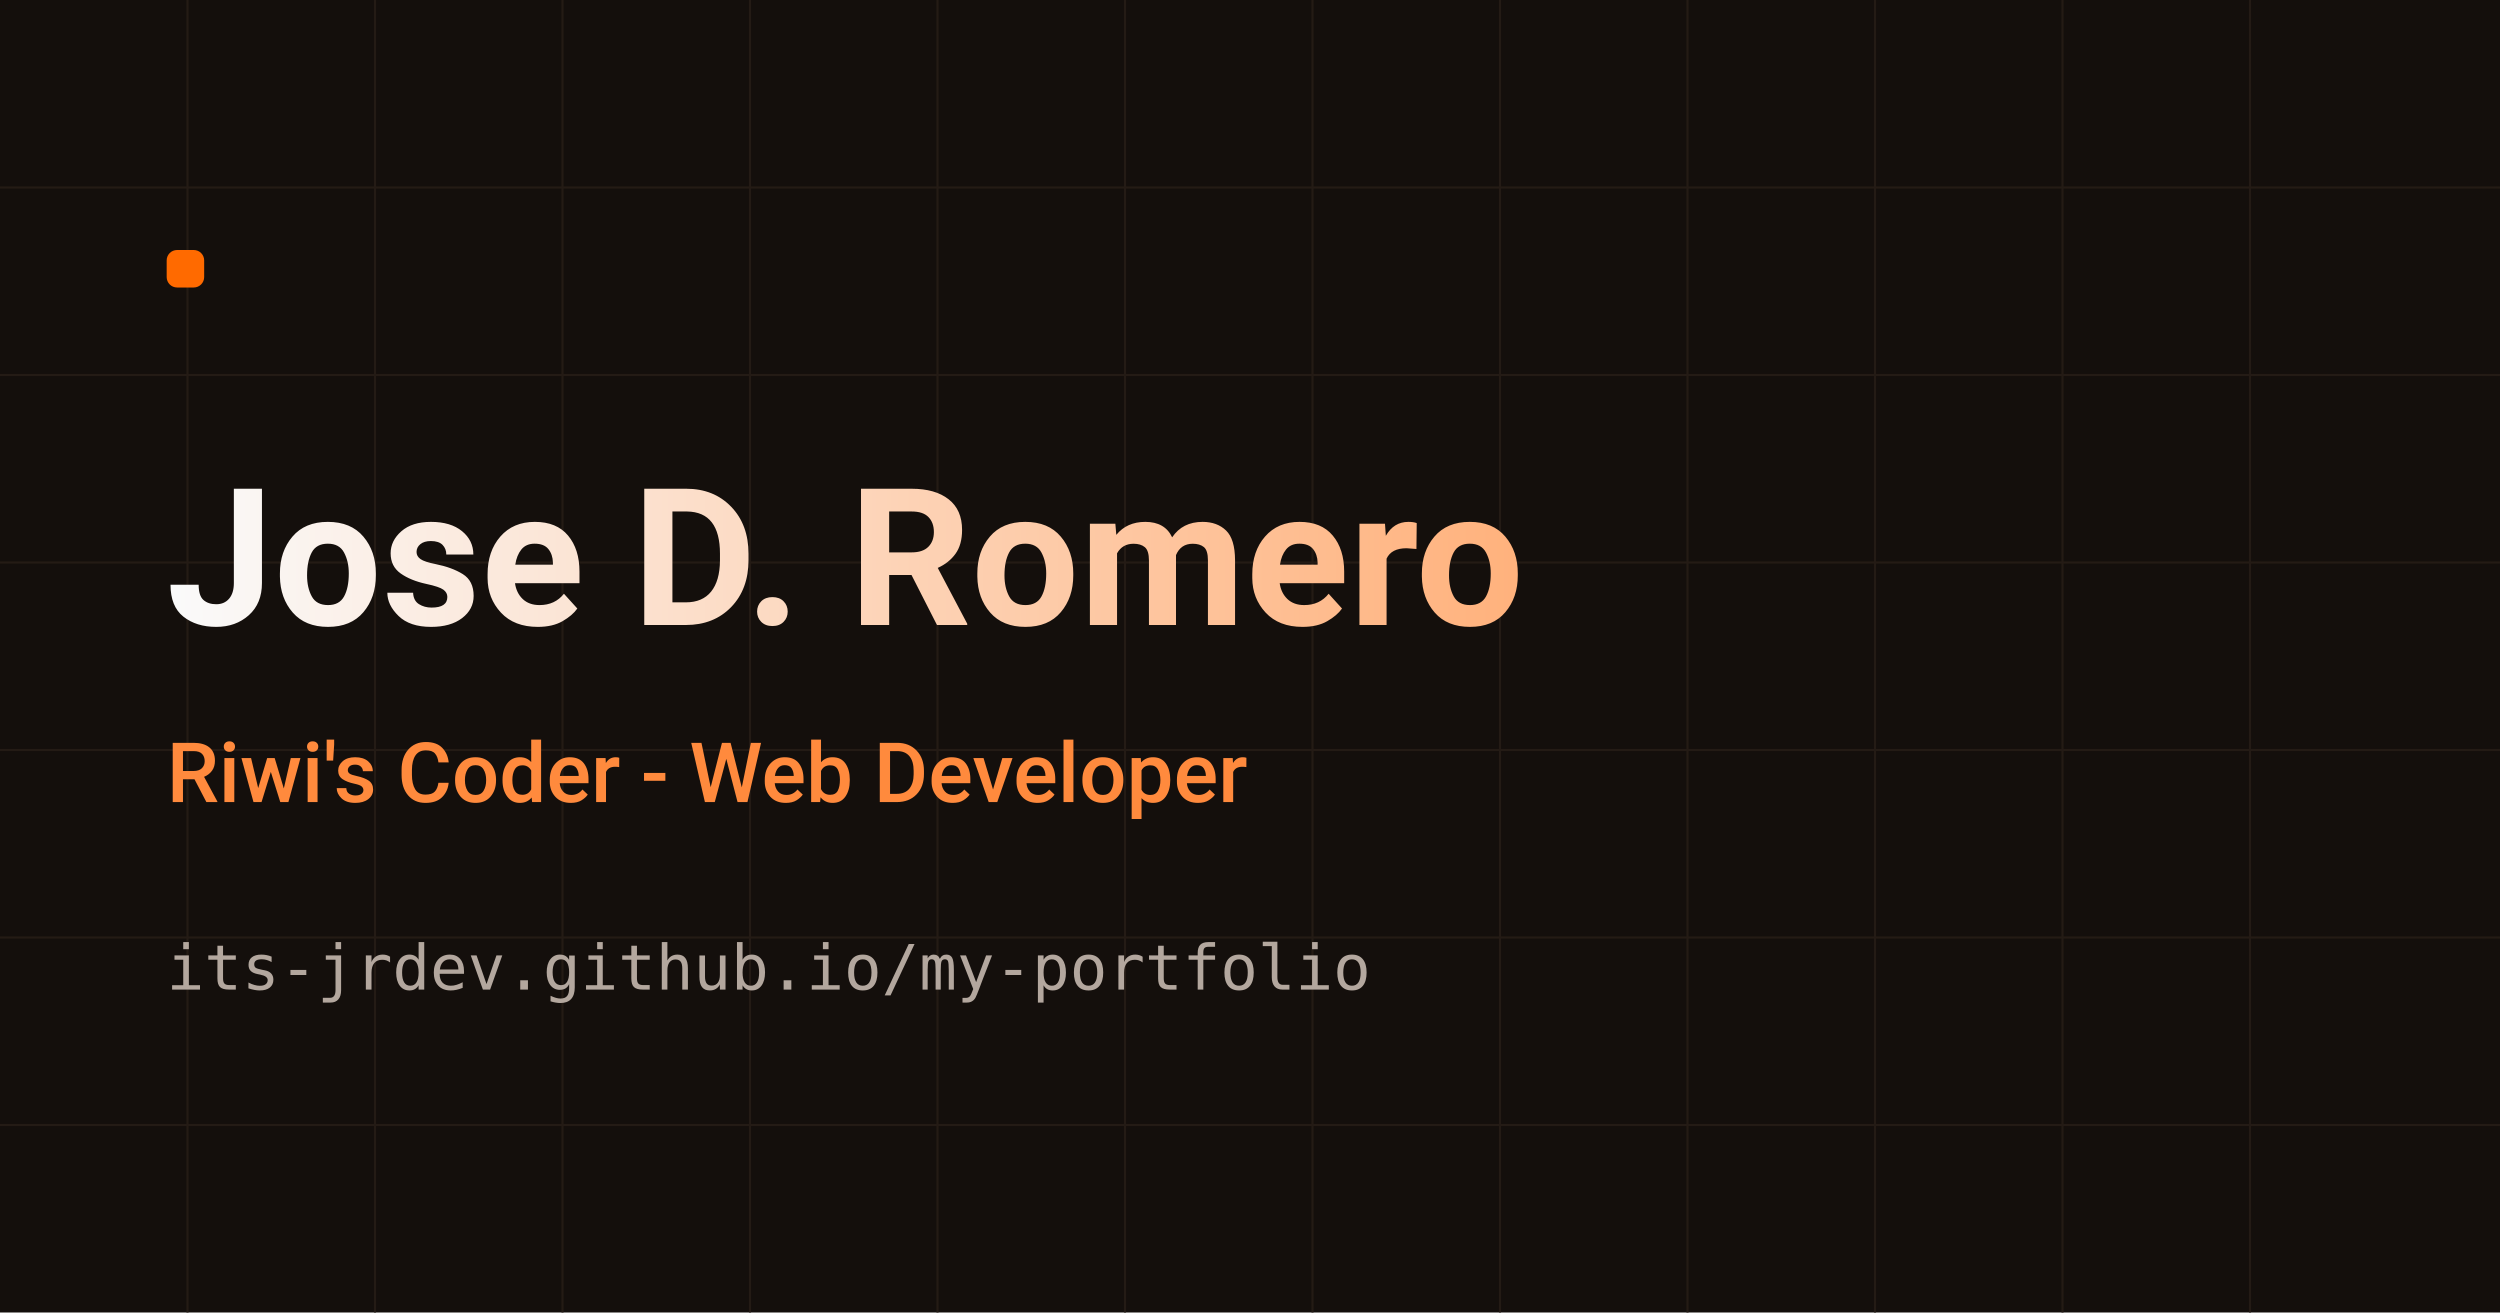
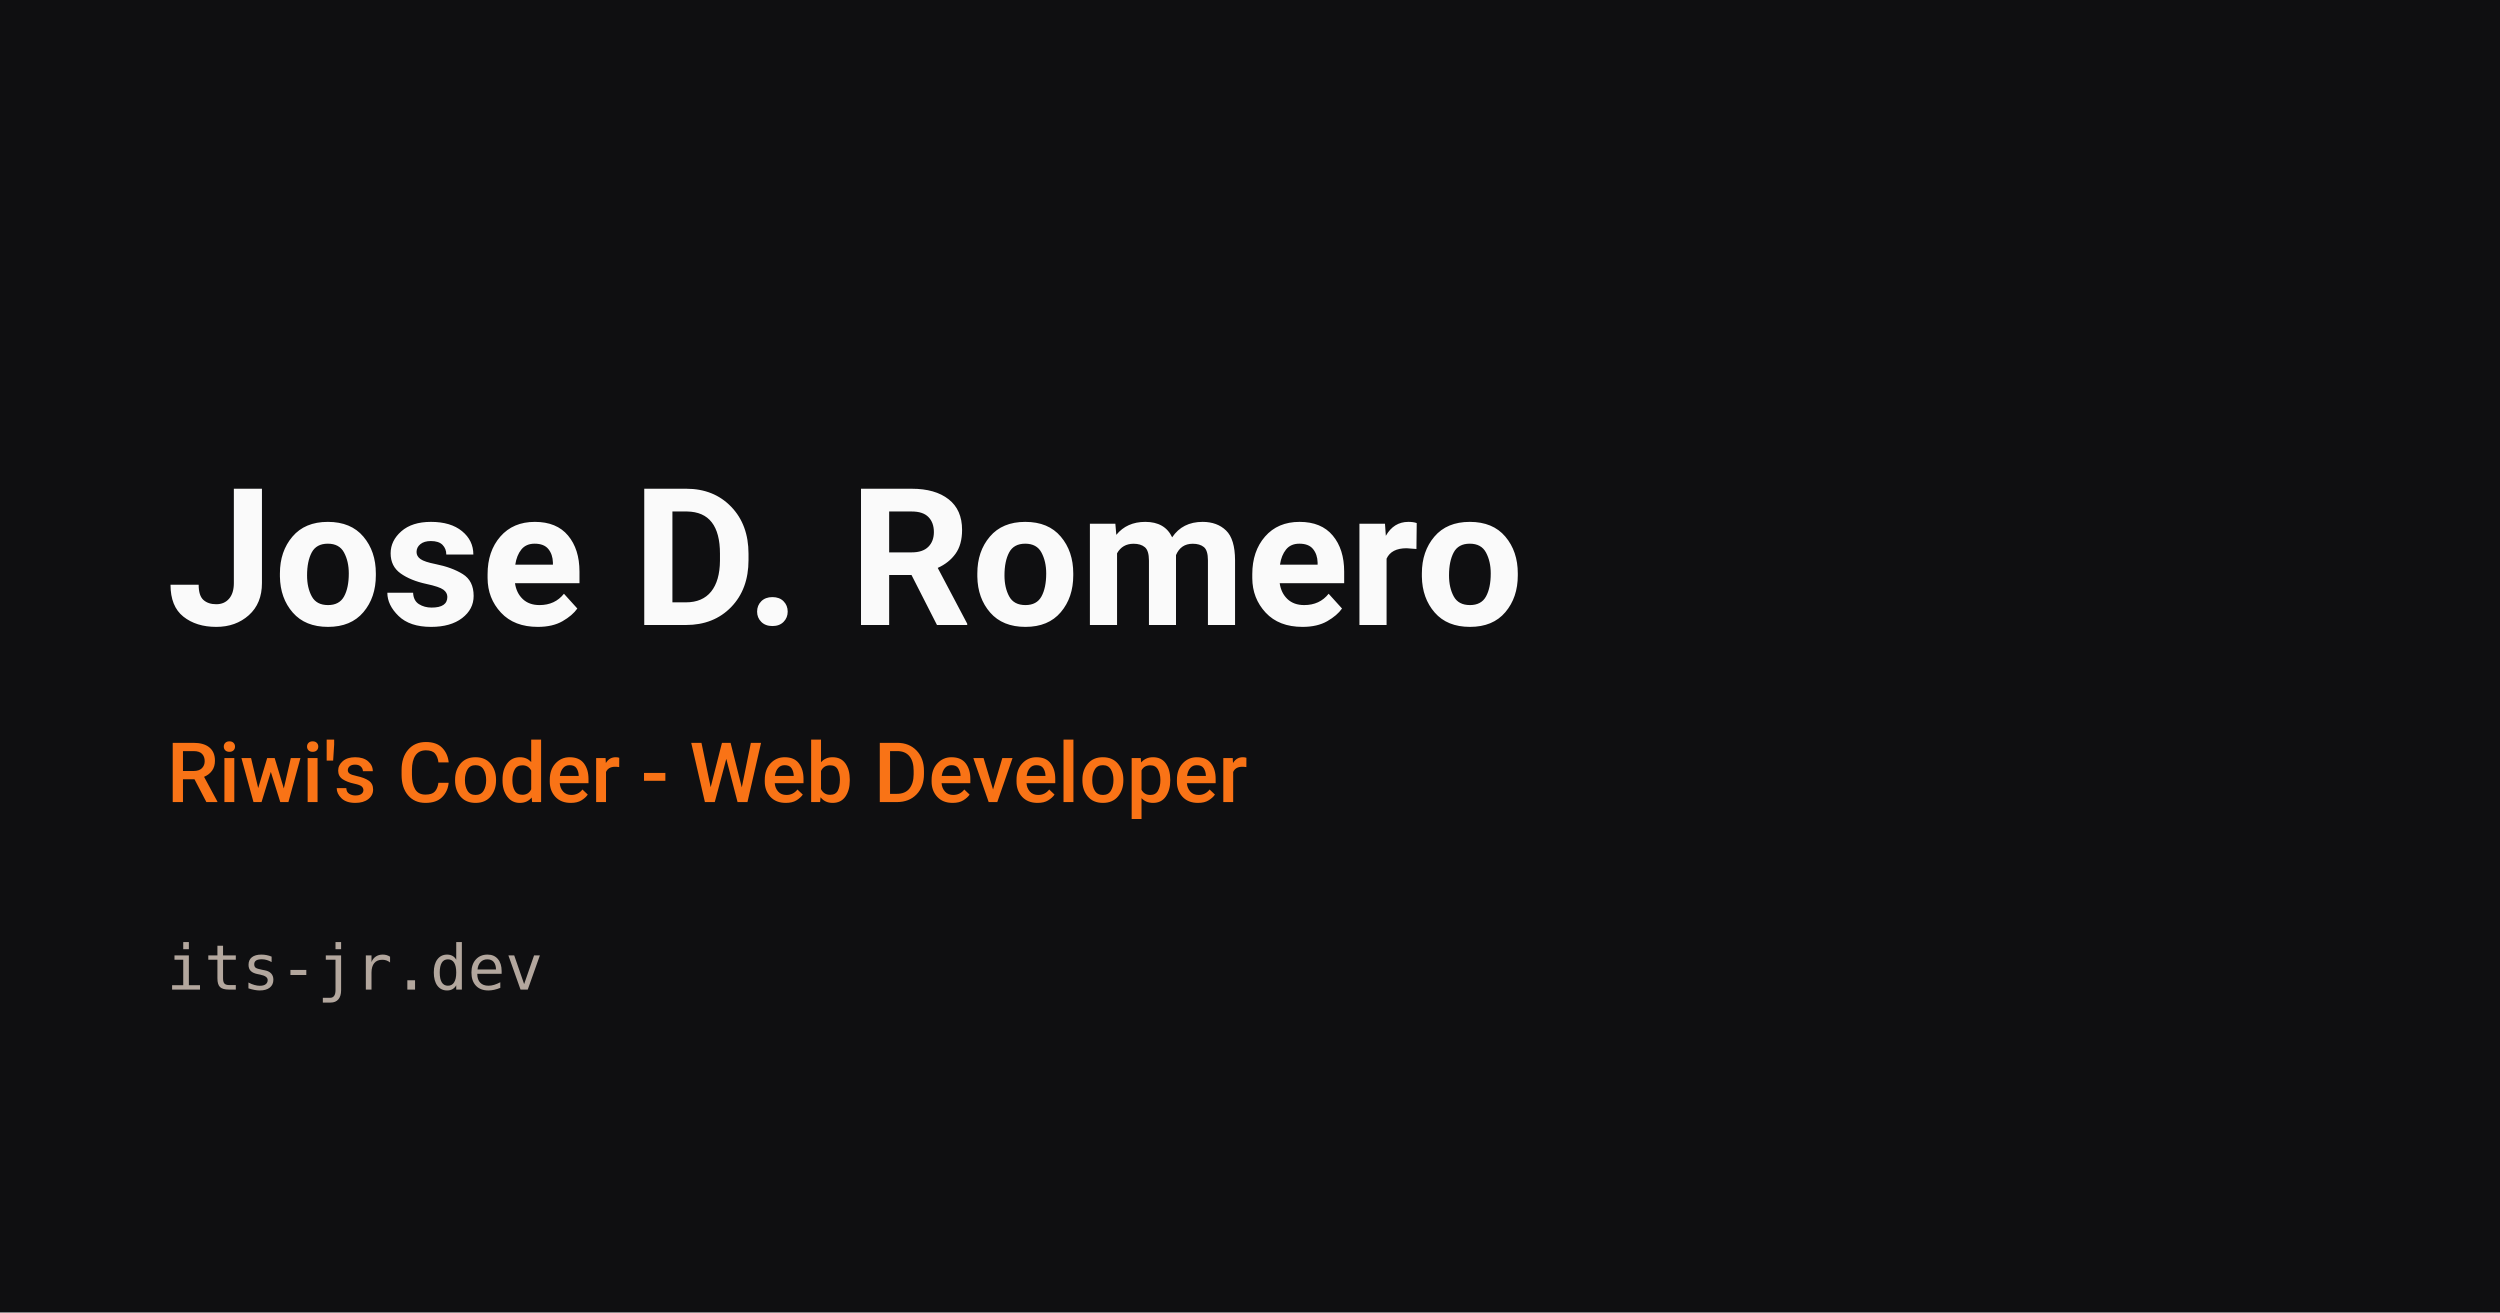
<svg xmlns="http://www.w3.org/2000/svg" width="1200" height="630" viewBox="0 0 1200 630">
  <defs>
    <radialGradient id="glow" cx="0" cy="0" r="1" gradientTransform="translate(960 90) rotate(0) scale(380)">
      <stop offset="0%" stop-color="#ff6a00" stop-opacity="0.45" />
      <stop offset="100%" stop-color="#ff6a00" stop-opacity="0" />
    </radialGradient>
-     <radialGradient id="glow2" cx="0" cy="0" r="1" gradientTransform="translate(140 520) rotate(0) scale(300)">
-       <stop offset="0%" stop-color="#c2410c" stop-opacity="0.3" />
-       <stop offset="100%" stop-color="#c2410c" stop-opacity="0" />
-     </radialGradient>
-     <linearGradient id="title" x1="0" y1="0" x2="1" y2="0">
-       <stop offset="0%" stop-color="#fafafa" />
-       <stop offset="100%" stop-color="#ffb27d" />
-     </linearGradient>
  </defs>
-   <rect width="1200" height="630" fill="#140f0c" />
+   <rect width="1200" height="630" fill="#0f0f11" />
  <circle cx="960" cy="90" r="380" fill="url(#glow)" />
-   <circle cx="140" cy="520" r="300" fill="url(#glow2)" />
-   <g stroke="#241b15" stroke-width="1">
-     <path d="M0 90H1200M0 180H1200M0 270H1200M0 360H1200M0 450H1200M0 540H1200" />
-     <path d="M90 0V630M180 0V630M270 0V630M360 0V630M450 0V630M540 0V630M630 0V630M720 0V630M810 0V630M900 0V630M990 0V630M1080 0V630" />
-   </g>
-   <rect x="80" y="120" width="18" height="18" rx="5" fill="#ff6a00" />
-   <text x="80" y="300" font-family="system-ui, -apple-system, Segoe UI, Roboto, sans-serif" font-size="92" font-weight="700" fill="url(#title)">Jose D. Romero</text>
-   <text x="80" y="385" font-family="system-ui, -apple-system, Segoe UI, Roboto, sans-serif" font-size="40" font-weight="500" fill="#ff8a3d">Riwi's Coder - Web Developer</text>
-   <text x="80" y="475" font-family="ui-monospace, SFMono-Regular, Menlo, monospace" font-size="30" fill="#b3a79e">its-jrdev.github.io/my-portfolio</text>
+   <text x="80" y="300" font-family="system-ui, -apple-system, Segoe UI, Roboto, sans-serif" font-size="92" font-weight="700" fill="#fafafa">Jose D. Romero</text>
+   <text x="80" y="385" font-family="system-ui, -apple-system, Segoe UI, Roboto, sans-serif" font-size="40" font-weight="500" fill="#f97316">Riwi's Coder - Web Developer</text>
+   <text x="80" y="475" font-family="ui-monospace, SFMono-Regular, Menlo, monospace" font-size="30" fill="#b3a79e">its-jr.dev</text>
</svg>
